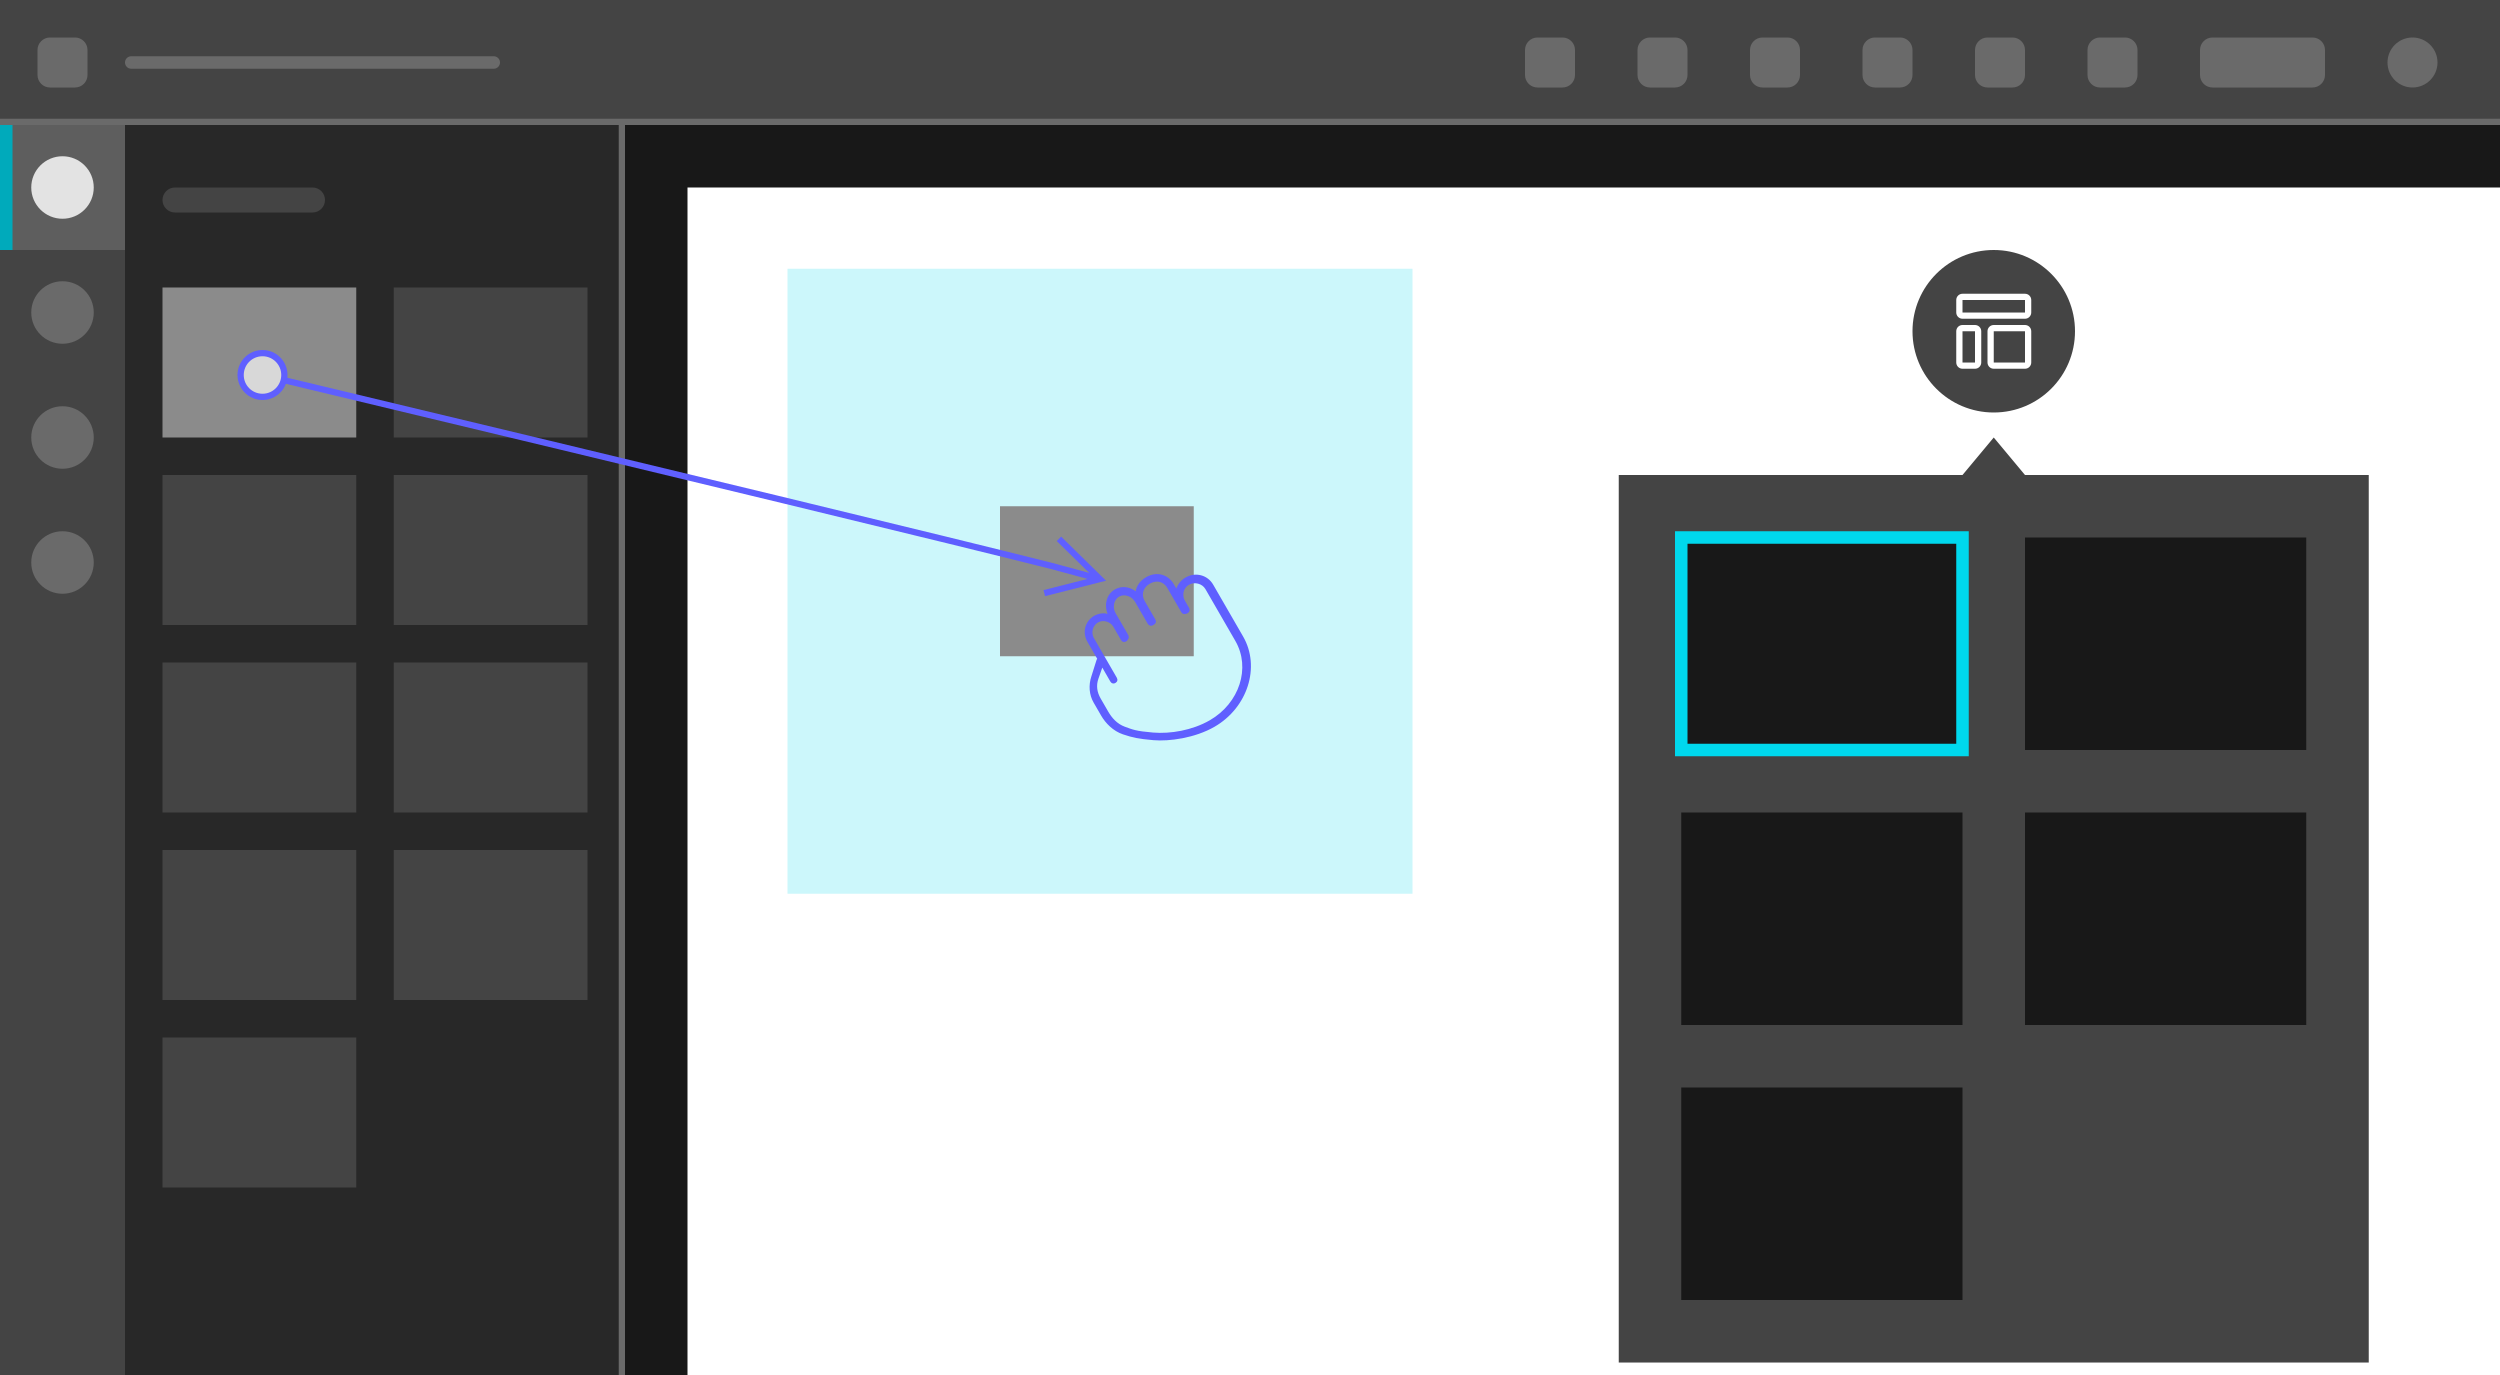
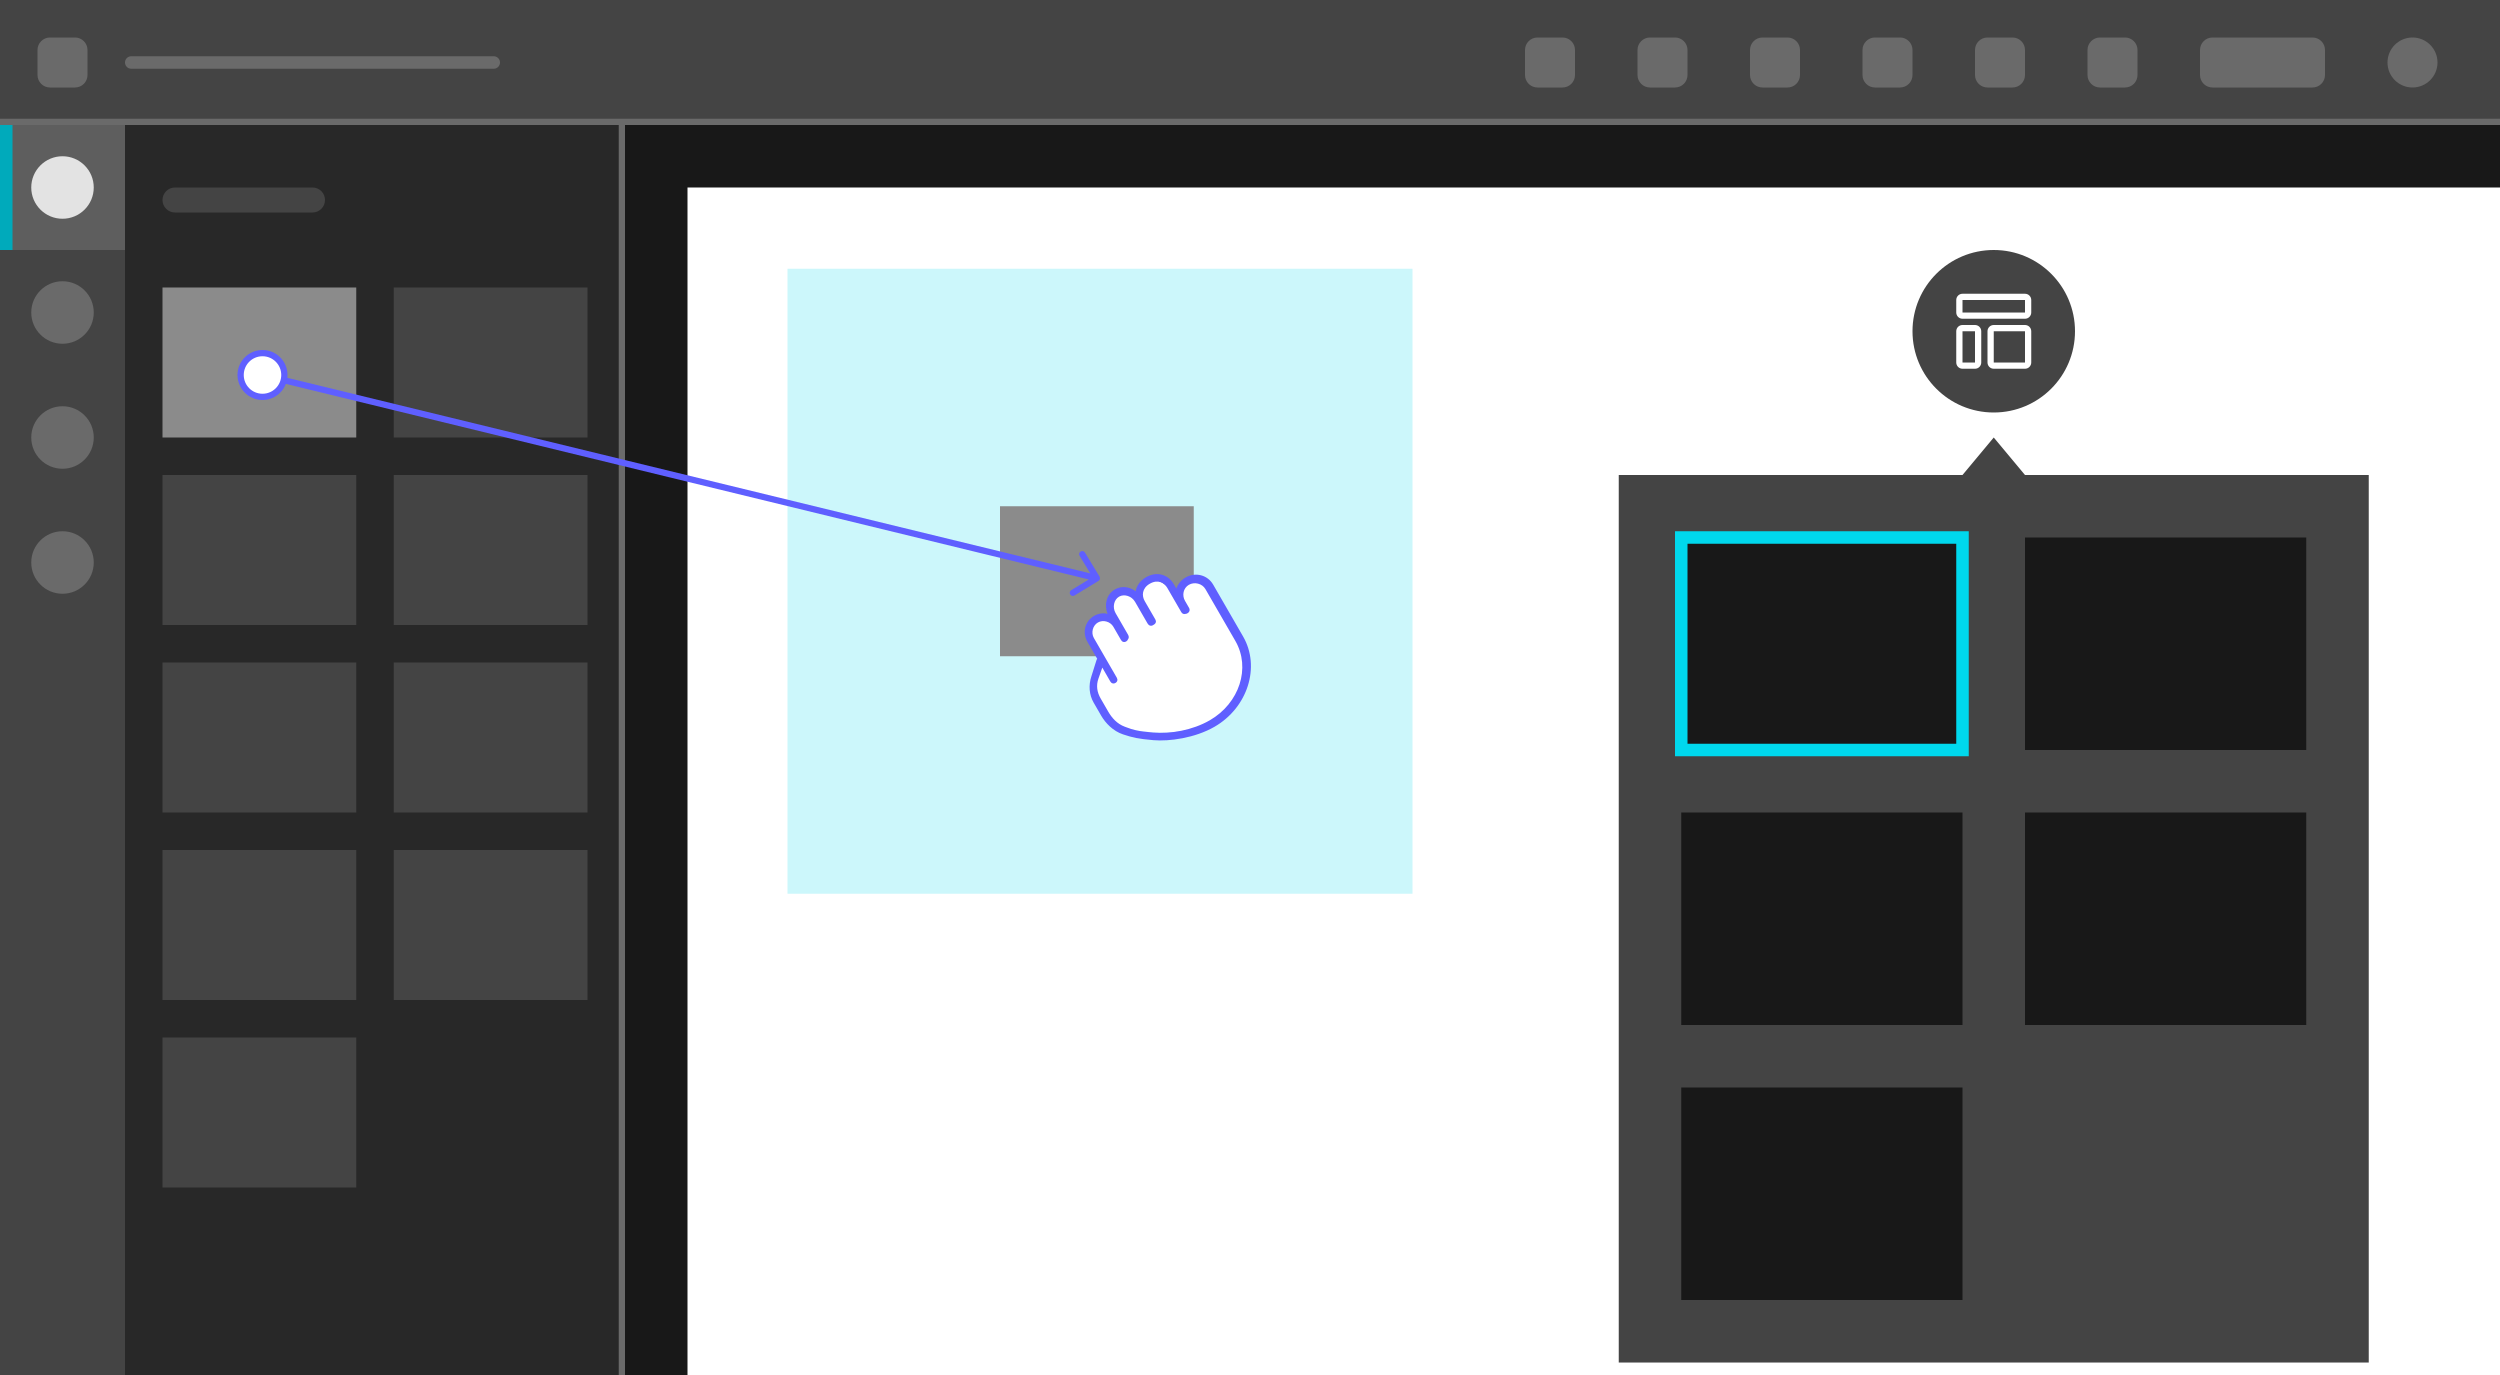
- <svg xmlns="http://www.w3.org/2000/svg" xmlns:xlink="http://www.w3.org/1999/xlink" width="400px" height="220px" viewBox="0 0 400 220" version="1.1">
+ <svg xmlns="http://www.w3.org/2000/svg" width="400" height="220" viewBox="0 0 400 220" fill="none">
+   <g clip-path="url(#clip0_3634_25562)">
+     <rect x="-0.5" y="-0.5" width="401" height="221" fill="#181818" stroke="#E3E3E3" />
+     <rect x="110" y="30" width="290" height="190" fill="white" />
+     <rect x="20" y="20" width="80" height="200" fill="#282828" />
+     <rect x="99" y="20" width="1" height="200" fill="#6A6A6A" />
+     <rect x="26" y="46" width="31" height="24" fill="#8B8B8B" />
+     <rect x="63" y="46" width="31" height="24" fill="#444444" />
+     <rect x="26" y="76" width="31" height="24" fill="#444444" />
+     <rect x="63" y="76" width="31" height="24" fill="#444444" />
+     <rect x="26" y="106" width="31" height="24" fill="#444444" />
+     <rect x="63" y="106" width="31" height="24" fill="#444444" />
+     <rect x="26" y="136" width="31" height="24" fill="#444444" />
+     <rect x="63" y="136" width="31" height="24" fill="#444444" />
+     <rect x="26" y="166" width="31" height="24" fill="#444444" />
+     <rect x="26" y="30" width="26" height="4" rx="2" fill="#444444" />
+     <rect y="20" width="20" height="200" fill="#444444" />
+     <rect y="20" width="20" height="20" fill="#5E5E5E" />
+     <rect y="20" width="2" height="20" fill="#00AABB" />
+     <circle cx="10" cy="30" r="5" fill="#E3E3E3" />
+     <circle cx="10" cy="50" r="5" fill="#6A6A6A" />
+     <circle cx="10" cy="70" r="5" fill="#6A6A6A" />
+     <circle cx="10" cy="90" r="5" fill="#6A6A6A" />
+     <rect width="400" height="20" fill="#444444" />
+     <rect y="19" width="400" height="1" fill="#6A6A6A" />
+     <path fill-rule="evenodd" clip-rule="evenodd" d="M8 6C6.895 6 6 6.895 6 8V12C6 13.105 6.895 14 8 14H12C13.105 14 14 13.105 14 12V8C14 6.895 13.105 6 12 6H8ZM21 9C20.448 9 20 9.448 20 10C20 10.552 20.448 11 21 11H79C79.552 11 80 10.552 80 10C80 9.448 79.552 9 79 9H21Z" fill="#6A6A6A" />
+     <path fill-rule="evenodd" clip-rule="evenodd" d="M246 6C244.895 6 244 6.895 244 8V12C244 13.105 244.895 14 246 14H250C251.105 14 252 13.105 252 12V8C252 6.895 251.105 6 250 6H246ZM264 6C262.895 6 262 6.895 262 8V12C262 13.105 262.895 14 264 14H268C269.105 14 270 13.105 270 12V8C270 6.895 269.105 6 268 6H264ZM280 8C280 6.895 280.895 6 282 6H286C287.105 6 288 6.895 288 8V12C288 13.105 287.105 14 286 14H282C280.895 14 280 13.105 280 12V8ZM300 6C298.895 6 298 6.895 298 8V12C298 13.105 298.895 14 300 14H304C305.105 14 306 13.105 306 12V8C306 6.895 305.105 6 304 6H300ZM316 8C316 6.895 316.895 6 318 6H322C323.105 6 324 6.895 324 8V12C324 13.105 323.105 14 322 14H318C316.895 14 316 13.105 316 12V8ZM336 6C334.895 6 334 6.895 334 8V12C334 13.105 334.895 14 336 14H340C341.105 14 342 13.105 342 12V8C342 6.895 341.105 6 340 6H336ZM352 8C352 6.895 352.895 6 354 6H370C371.105 6 372 6.895 372 8V12C372 13.105 371.105 14 370 14H354C352.895 14 352 13.105 352 12V8ZM386 14C388.209 14 390 12.209 390 10C390 7.791 388.209 6 386 6C383.791 6 382 7.791 382 10C382 12.209 383.791 14 386 14Z" fill="#6A6A6A" />
+     <rect x="126" y="43" width="100" height="100" fill="#00D8ED" fill-opacity="0.2" />
+     <rect x="160" y="81" width="31" height="24" fill="#8B8B8B" />
+     <path fill-rule="evenodd" clip-rule="evenodd" d="M174.209 92.715L171.396 94.426C171.16 94.57 171.085 94.877 171.228 95.113C171.372 95.349 171.679 95.424 171.915 95.281L175.76 92.942C175.996 92.798 176.071 92.491 175.927 92.255L173.589 88.41C173.445 88.174 173.138 88.099 172.902 88.243C172.666 88.386 172.591 88.694 172.734 88.93L174.446 91.743L42.118 59.514L41.882 60.486L174.209 92.715Z" fill="#5F5FFF" />
+     <path d="M45.5 60C45.5 61.933 43.933 63.5 42 63.5C40.067 63.5 38.5 61.933 38.5 60C38.5 58.067 40.067 56.5 42 56.5C43.933 56.5 45.5 58.067 45.5 60Z" fill="white" stroke="#5F5FFF" />
+     <path fill-rule="evenodd" clip-rule="evenodd" d="M176.53 105.833C176.53 105.833 172.833 100.694 175.431 99.194C178.03 97.694 178.774 100.209 178.774 100.209C178.774 100.209 177.052 96.001 178.784 95.001C180.516 94.001 182.64 96.47 182.64 96.47C182.64 96.47 181.747 94.057 183.698 92.93C185.65 91.804 188.401 95.623 188.401 95.623C188.401 95.623 188.932 93.908 190.333 93.099C191.735 92.29 193.442 93.764 193.442 93.764L199.194 103.726C199.194 103.726 199.726 112.948 193.753 115.717C187.779 118.486 178.937 116.815 178.15 115.45C177.362 114.085 175.32 111.419 175.257 110.439C175.193 109.46 176.53 105.833 176.53 105.833Z" fill="white" />
+     <path fill-rule="evenodd" clip-rule="evenodd" d="M183.61 99.76C183.81 100.106 184.151 100.217 184.463 100.037C184.492 100.02 184.519 100.002 184.544 99.982C184.574 99.97 184.605 99.954 184.636 99.937C184.948 99.757 185.035 99.429 184.855 99.117L183.155 96.173C182.675 95.341 182.689 94.133 183.967 93.395C185.244 92.658 186.284 93.227 186.764 94.059L189.004 97.938C189.155 98.199 189.408 98.303 189.67 98.225C189.777 98.221 189.888 98.188 189.998 98.124C190.336 97.929 190.433 97.578 190.241 97.246L189.602 96.139C189.091 95.254 189.32 94.089 190.22 93.569C191.121 93.049 192.356 93.369 192.867 94.254L197.659 102.554C200.151 106.869 198.303 112.51 193.575 115.24C190.76 116.865 187.261 117.438 184.5 117.209C181.927 116.996 181.285 116.76 180.209 116.362C180.131 116.333 180.05 116.304 179.967 116.273C178.731 115.821 177.89 114.853 177.315 113.857L176.101 111.754C175.526 110.758 175.353 109.678 175.757 108.559L176.368 106.816L177.65 109.038C177.834 109.355 178.164 109.447 178.476 109.267C178.787 109.087 178.873 108.755 178.69 108.438L175.023 102.087C174.534 101.24 174.834 100.079 175.665 99.599C176.497 99.119 177.652 99.44 178.141 100.287L179.363 102.404C179.546 102.721 179.876 102.813 180.188 102.633C180.333 102.55 180.429 102.433 180.472 102.301C180.637 102.108 180.65 101.832 180.492 101.56L178.492 98.095C177.959 97.172 178.219 95.943 179.051 95.463C179.882 94.983 181.076 95.372 181.61 96.295L183.61 99.76ZM175.553 105.406L173.984 102.687C173.128 101.205 173.599 99.381 175.054 98.541C175.741 98.144 176.508 98.047 177.216 98.211C176.61 96.71 177.072 95.066 178.384 94.309C179.444 93.697 180.727 93.854 181.706 94.609C181.854 93.744 182.386 92.922 183.367 92.356C185.178 91.31 186.964 92.004 187.804 93.459L188.215 94.172C188.461 93.455 188.967 92.817 189.694 92.398C191.27 91.488 193.211 91.99 194.106 93.539L198.897 101.839C201.709 106.708 199.618 113.226 194.326 116.281C191.174 118.101 187.039 118.646 184.567 118.429C182.095 118.213 181.236 118.018 179.674 117.496C178.113 116.974 176.892 115.724 176.189 114.507L174.975 112.404C174.272 111.187 174.133 109.645 174.635 108.174L175.429 105.65C175.455 105.557 175.498 105.474 175.553 105.406Z" fill="#5F5FFF" />
+     <path fill-rule="evenodd" clip-rule="evenodd" d="M319 70L314 76H259V218H379V76H324L319 70Z" fill="#444444" />
+     <rect x="269" y="86" width="45" height="34" fill="#181818" stroke="#00D8ED" stroke-width="2" />
+     <rect x="324" y="86" width="45" height="34" fill="#181818" />
+     <rect x="269" y="130" width="45" height="34" fill="#181818" />
+     <rect x="324" y="130" width="45" height="34" fill="#181818" />
+     <rect x="269" y="174" width="45" height="34" fill="#181818" />
+     <circle cx="319" cy="53" r="13" fill="#444444" />
+     <path fill-rule="evenodd" clip-rule="evenodd" d="M324 47H314C313.448 47 313 47.448 313 48V50C313 50.552 313.448 51 314 51H324C324.552 51 325 50.552 325 50V48C325 47.448 324.552 47 324 47ZM314 50V48H324V50H314ZM316 52H314C313.448 52 313 52.448 313 53V58C313 58.552 313.448 59 314 59H316C316.552 59 317 58.552 317 58V53C317 52.448 316.552 52 316 52ZM314 58V53H316V58H314ZM319 52H324C324.552 52 325 52.448 325 53V58C325 58.552 324.552 59 324 59H319C318.448 59 318 58.552 318 58V53C318 52.448 318.448 52 319 52ZM319 53V58H324V53H319Z" fill="white" />
+   </g>
  <defs>
-     <path d="M4.632,9.053 C4.211,4.854 5,2.755 7,2.755 C9,2.755 9.796,3.605 9.388,5.305 C9.796,2.302 10.667,0.8 12,0.8 C13.333,0.8 14.202,1.867 14.605,4 C14.894,2.309 15.789,1.463 17.291,1.463 C18.793,1.463 19.702,3.024 20.018,6.147 C20.896,5.333 21.875,4.927 22.953,4.927 C24.032,4.927 24.819,5.637 25.313,7.058 L25.313,18.56 C22.546,24.062 18.977,26.617 14.605,26.224 C8.048,25.636 1.226,19.768 1.226,18.192 C1.226,16.616 0.791,13.286 1.226,12.406 C1.516,11.819 2.651,10.702 4.632,9.053 Z" />
-     <filter x="-28.8%" y="-19.6%" width="157.7%" height="155.0%" filterUnits="objectBoundingBox">
-       <feOffset dx="0" dy="2" in="SourceAlpha" result="shadowOffsetOuter1" />
-       <feGaussianBlur stdDeviation="2" in="shadowOffsetOuter1" result="shadowBlurOuter1" />
-       <feColorMatrix values="0 0 0 0 0   0 0 0 0 0   0 0 0 0 0  0 0 0 0.2 0" type="matrix" in="shadowBlurOuter1" />
-     </filter>
-     <path d="M74.186,38.871 C73.519,39.182 72.719,38.91 72.412,38.262 L69.506,32.122 L66.16,34.739 C65.933,34.92 65.653,35.024 65.333,35.024 C64.6,35.024 64,34.441 64,33.728 L64,14.296 C64,13.583 64.6,13 65.333,13 C65.653,13 65.96,13.117 66.186,13.298 L66.2,13.285 L81.518,25.774 C82.091,26.24 82.158,27.056 81.692,27.6 C81.492,27.834 81.212,27.989 80.932,28.041 L76.719,28.844 L79.652,34.972 C79.998,35.62 79.678,36.384 79.012,36.682 L74.186,38.871 Z" />
-     <filter x="-41.7%" y="-21.2%" width="183.3%" height="157.7%" filterUnits="objectBoundingBox">
-       <feMorphology radius="0.5" operator="dilate" in="SourceAlpha" result="shadowSpreadOuter1" />
-       <feOffset dx="0" dy="2" in="shadowSpreadOuter1" result="shadowOffsetOuter1" />
-       <feGaussianBlur stdDeviation="2" in="shadowOffsetOuter1" result="shadowBlurOuter1" />
-       <feComposite in="shadowBlurOuter1" in2="SourceAlpha" operator="out" result="shadowBlurOuter1" />
-       <feColorMatrix values="0 0 0 0 0   0 0 0 0 0   0 0 0 0 0  0 0 0 0.2 0" type="matrix" in="shadowBlurOuter1" />
-     </filter>
+     <clipPath id="clip0_3634_25562">
+       <rect width="400" height="220" fill="white" />
+     </clipPath>
  </defs>
-   <g stroke="none" stroke-width="1" fill="none" fill-rule="evenodd">
-     <g transform="translate(-552, -273)">
-       <g transform="translate(522, 243)">
-         <g transform="translate(30, 30)">
-           <rect fill="#181818" x="0" y="0" width="400" height="220" />
-           <rect fill="#FFFFFF" x="110" y="30" width="290" height="190" />
-           <g transform="translate(20, 20)">
-             <rect fill="#282828" x="0" y="0" width="80" height="200" />
-             <rect fill="#6A6A6A" x="79" y="0" width="1" height="200" />
-             <g transform="translate(6, 26)">
-               <rect fill="#8B8B8B" x="0" y="0" width="31" height="24" />
-               <rect fill="#444444" x="37" y="0" width="31" height="24" />
-               <rect fill="#444444" x="0" y="30" width="31" height="24" />
-               <rect fill="#444444" x="37" y="30" width="31" height="24" />
-               <rect fill="#444444" x="0" y="60" width="31" height="24" />
-               <rect fill="#444444" x="37" y="60" width="31" height="24" />
-               <rect fill="#444444" x="0" y="90" width="31" height="24" />
-               <rect fill="#444444" x="37" y="90" width="31" height="24" />
-               <rect fill="#444444" x="0" y="120" width="31" height="24" />
-             </g>
-             <rect fill="#444444" x="6" y="10" width="26" height="4" rx="2" />
-           </g>
-           <g transform="translate(0, 20)">
-             <rect fill="#444444" x="0" y="0" width="20" height="200" />
-             <rect fill="#5E5E5E" x="0" y="0" width="20" height="20" />
-             <rect fill="#00AABB" x="0" y="0" width="2" height="20" />
-             <g transform="translate(5, 5)">
-               <circle fill="#E3E3E3" cx="5" cy="5" r="5" />
-               <circle fill="#6A6A6A" cx="5" cy="25" r="5" />
-               <circle fill="#6A6A6A" cx="5" cy="45" r="5" />
-               <circle fill="#6A6A6A" cx="5" cy="65" r="5" />
-             </g>
-           </g>
-           <g>
-             <rect fill="#444444" x="0" y="0" width="400" height="20" />
-             <rect fill="#6A6A6A" x="0" y="19" width="400" height="1" />
-             <path d="M12,6 C13.105,6 14,6.895 14,8 L14,12 C14,13.105 13.105,14 12,14 L8,14 C6.895,14 6,13.105 6,12 L6,8 C6,6.895 6.895,6 8,6 L12,6 Z M79,9 C79.552,9 80,9.448 80,10 C80,10.552 79.552,11 79,11 L21,11 C20.448,11 20,10.552 20,10 C20,9.448 20.448,9 21,9 L79,9 Z" fill="#6A6A6A" />
-             <path d="M250,6 C251.105,6 252,6.895 252,8 L252,12 C252,13.105 251.105,14 250,14 L246,14 C244.895,14 244,13.105 244,12 L244,8 C244,6.895 244.895,6 246,6 L250,6 Z M268,6 C269.105,6 270,6.895 270,8 L270,12 C270,13.105 269.105,14 268,14 L264,14 C262.895,14 262,13.105 262,12 L262,8 C262,6.895 262.895,6 264,6 L268,6 Z M286,6 C287.105,6 288,6.895 288,8 L288,12 C288,13.105 287.105,14 286,14 L282,14 C280.895,14 280,13.105 280,12 L280,8 C280,6.895 280.895,6 282,6 L286,6 Z M304,6 C305.105,6 306,6.895 306,8 L306,12 C306,13.105 305.105,14 304,14 L300,14 C298.895,14 298,13.105 298,12 L298,8 C298,6.895 298.895,6 300,6 L304,6 Z M322,6 C323.105,6 324,6.895 324,8 L324,12 C324,13.105 323.105,14 322,14 L318,14 C316.895,14 316,13.105 316,12 L316,8 C316,6.895 316.895,6 318,6 L322,6 Z M340,6 C341.105,6 342,6.895 342,8 L342,12 C342,13.105 341.105,14 340,14 L336,14 C334.895,14 334,13.105 334,12 L334,8 C334,6.895 334.895,6 336,6 L340,6 Z M370,6 C371.105,6 372,6.895 372,8 L372,12 C372,13.105 371.105,14 370,14 L354,14 C352.895,14 352,13.105 352,12 L352,8 C352,6.895 352.895,6 354,6 L370,6 Z M386,6 C388.209,6 390,7.791 390,10 C390,12.209 388.209,14 386,14 C383.791,14 382,12.209 382,10 C382,7.791 383.791,6 386,6 Z" fill="#6A6A6A" />
-           </g>
-           <g transform="translate(38, 43)">
-             <rect fill-opacity="0.2" fill="#00D8ED" x="88" y="0" width="100" height="100" />
-             <rect fill="#8B8B8B" x="122" y="38" width="31" height="24" />
-             <path d="M4.116,16.514 C71.712,32.698 113.638,42.843 129.908,46.952 L130.393,47.075 L136.272,48.665 L131.084,43.57 L131.785,42.856 L138.333,49.289 L138.967,49.911 L138.106,50.13 L129.208,52.385 L128.962,51.416 L136.008,49.629 L130.14,48.042 C114.402,44.058 72.996,34.036 5.924,17.975 L3.884,17.486 L4.116,16.514 Z" fill="#5F5FFF" fill-rule="nonzero" />
-             <circle stroke="#5F5FFF" fill="#D8D8D8" cx="4" cy="17" r="3.5" />
-             <g transform="translate(148, 62.5) rotate(-30) translate(-148, -62.5) translate(135, 49)">
-               <g>
-                 <use fill="black" fill-opacity="1" filter="url(#filter-2)" xlink:href="#path-1" />
-                 <use fill="#FFFFFF" fill-rule="evenodd" xlink:href="#path-1" />
-               </g>
-               <path d="M12,0 C13.224,0 14.257,0.778 14.727,1.923 C15.286,1.247 16.158,0.8 17.291,0.8 C19.382,0.8 20.582,2.294 20.582,3.974 L20.582,4.798 C21.153,4.299 21.91,4 22.75,4 C24.57,4 26,5.406 26,7.194 L26,16.778 C26,22.4 20.93,27 14.82,27 C11.18,27 7.327,25.404 5.294,23.98 C3.262,22.557 2.615,21.959 1.524,20.726 C0.433,19.493 0,17.8 0,16.394 L0,13.967 C0,12.561 0.65,11.156 1.82,10.133 L3.77,8.344 C3.839,8.277 3.917,8.227 4,8.195 L4,5.056 C4,3.344 5.32,2 7,2 C7.793,2 8.506,2.3 9.038,2.796 C9.262,1.193 10.485,0 12,0 Z M12,1.333 C11.04,1.333 10.2,2.267 10.2,3.333 L10.2,7.333 C10.2,7.649 10.05,7.882 9.81,7.966 C9.708,8.059 9.567,8.111 9.4,8.111 C9.04,8.111 8.8,7.867 8.8,7.5 L8.8,5.056 C8.8,4.078 7.96,3.222 7,3.222 C6.04,3.222 5.2,4.078 5.2,5.056 L5.2,12.389 C5.2,12.756 4.96,13 4.6,13 C4.24,13 4,12.756 4,12.389 L4,9.823 L2.6,11.028 C1.69,11.794 1.3,12.817 1.3,13.967 L1.3,16.394 C1.3,17.544 1.544,18.804 2.388,19.813 C3.233,20.822 3.57,21.313 5.846,22.891 C8.123,24.469 11.44,25.722 14.69,25.722 C20.15,25.722 24.57,21.761 24.57,16.778 L24.57,7.194 C24.57,6.172 23.66,5.278 22.62,5.278 C21.58,5.278 20.8,6.172 20.8,7.194 L20.8,8.472 C20.8,8.856 20.54,9.111 20.15,9.111 C20.024,9.111 19.911,9.084 19.816,9.035 C19.551,8.972 19.382,8.755 19.382,8.453 L19.382,3.974 C19.382,3.014 18.766,2 17.291,2 C15.816,2 15.2,3.04 15.2,4 L15.2,7.4 C15.2,7.76 14.96,8 14.6,8 L14.498,7.993 C14.467,7.998 14.434,8 14.4,8 C14.04,8 13.8,7.733 13.8,7.333 L13.8,3.333 C13.8,2.267 12.96,1.333 12,1.333 Z" fill="#5F5FFF" fill-rule="nonzero" />
-             </g>
-           </g>
-           <g transform="translate(259, 40)">
-             <g transform="translate(0, 30)">
-               <path d="M60,0 L65,6 L120,6 L120,148 L0,148 L0,6 L55,6 L60,0 Z" fill="#444444" />
-               <rect stroke="#00D8ED" stroke-width="2" fill="#181818" x="10" y="16" width="45" height="34" />
-               <rect fill="#181818" x="65" y="16" width="45" height="34" />
-               <rect fill="#181818" x="10" y="60" width="45" height="34" />
-               <rect fill="#181818" x="65" y="60" width="45" height="34" />
-               <rect fill="#181818" x="10" y="104" width="45" height="34" />
-             </g>
-             <g transform="translate(47, 0)">
-               <circle fill="#444444" cx="13" cy="13" r="13" />
-               <path d="M10,12 C10.552,12 11,12.448 11,13 L11,18 C11,18.552 10.552,19 10,19 L8,19 C7.448,19 7,18.552 7,18 L7,13 C7,12.448 7.448,12 8,12 L10,12 Z M18,12 C18.552,12 19,12.448 19,13 L19,18 C19,18.552 18.552,19 18,19 L13,19 C12.448,19 12,18.552 12,18 L12,13 C12,12.448 12.448,12 13,12 L18,12 Z M10,13 L8,13 L8,18 L10,18 L10,13 Z M18,13 L13,13 L13,18 L18,18 L18,13 Z M18,7 C18.552,7 19,7.448 19,8 L19,10 C19,10.552 18.552,11 18,11 L8,11 C7.448,11 7,10.552 7,10 L7,8 C7,7.448 7.448,7 8,7 L18,7 Z M18,8 L8,8 L8,10 L18,10 L18,8 Z" fill="#FFFFFF" fill-rule="nonzero" />
-             </g>
-             <g fill-rule="nonzero">
-               <use fill="black" fill-opacity="1" filter="url(#filter-4)" xlink:href="#path-3" />
-               <use stroke="#5F5FFF" stroke-width="1" fill="#FFFFFF" xlink:href="#path-3" />
-             </g>
-           </g>
-         </g>
-       </g>
-     </g>
-   </g>
</svg>
